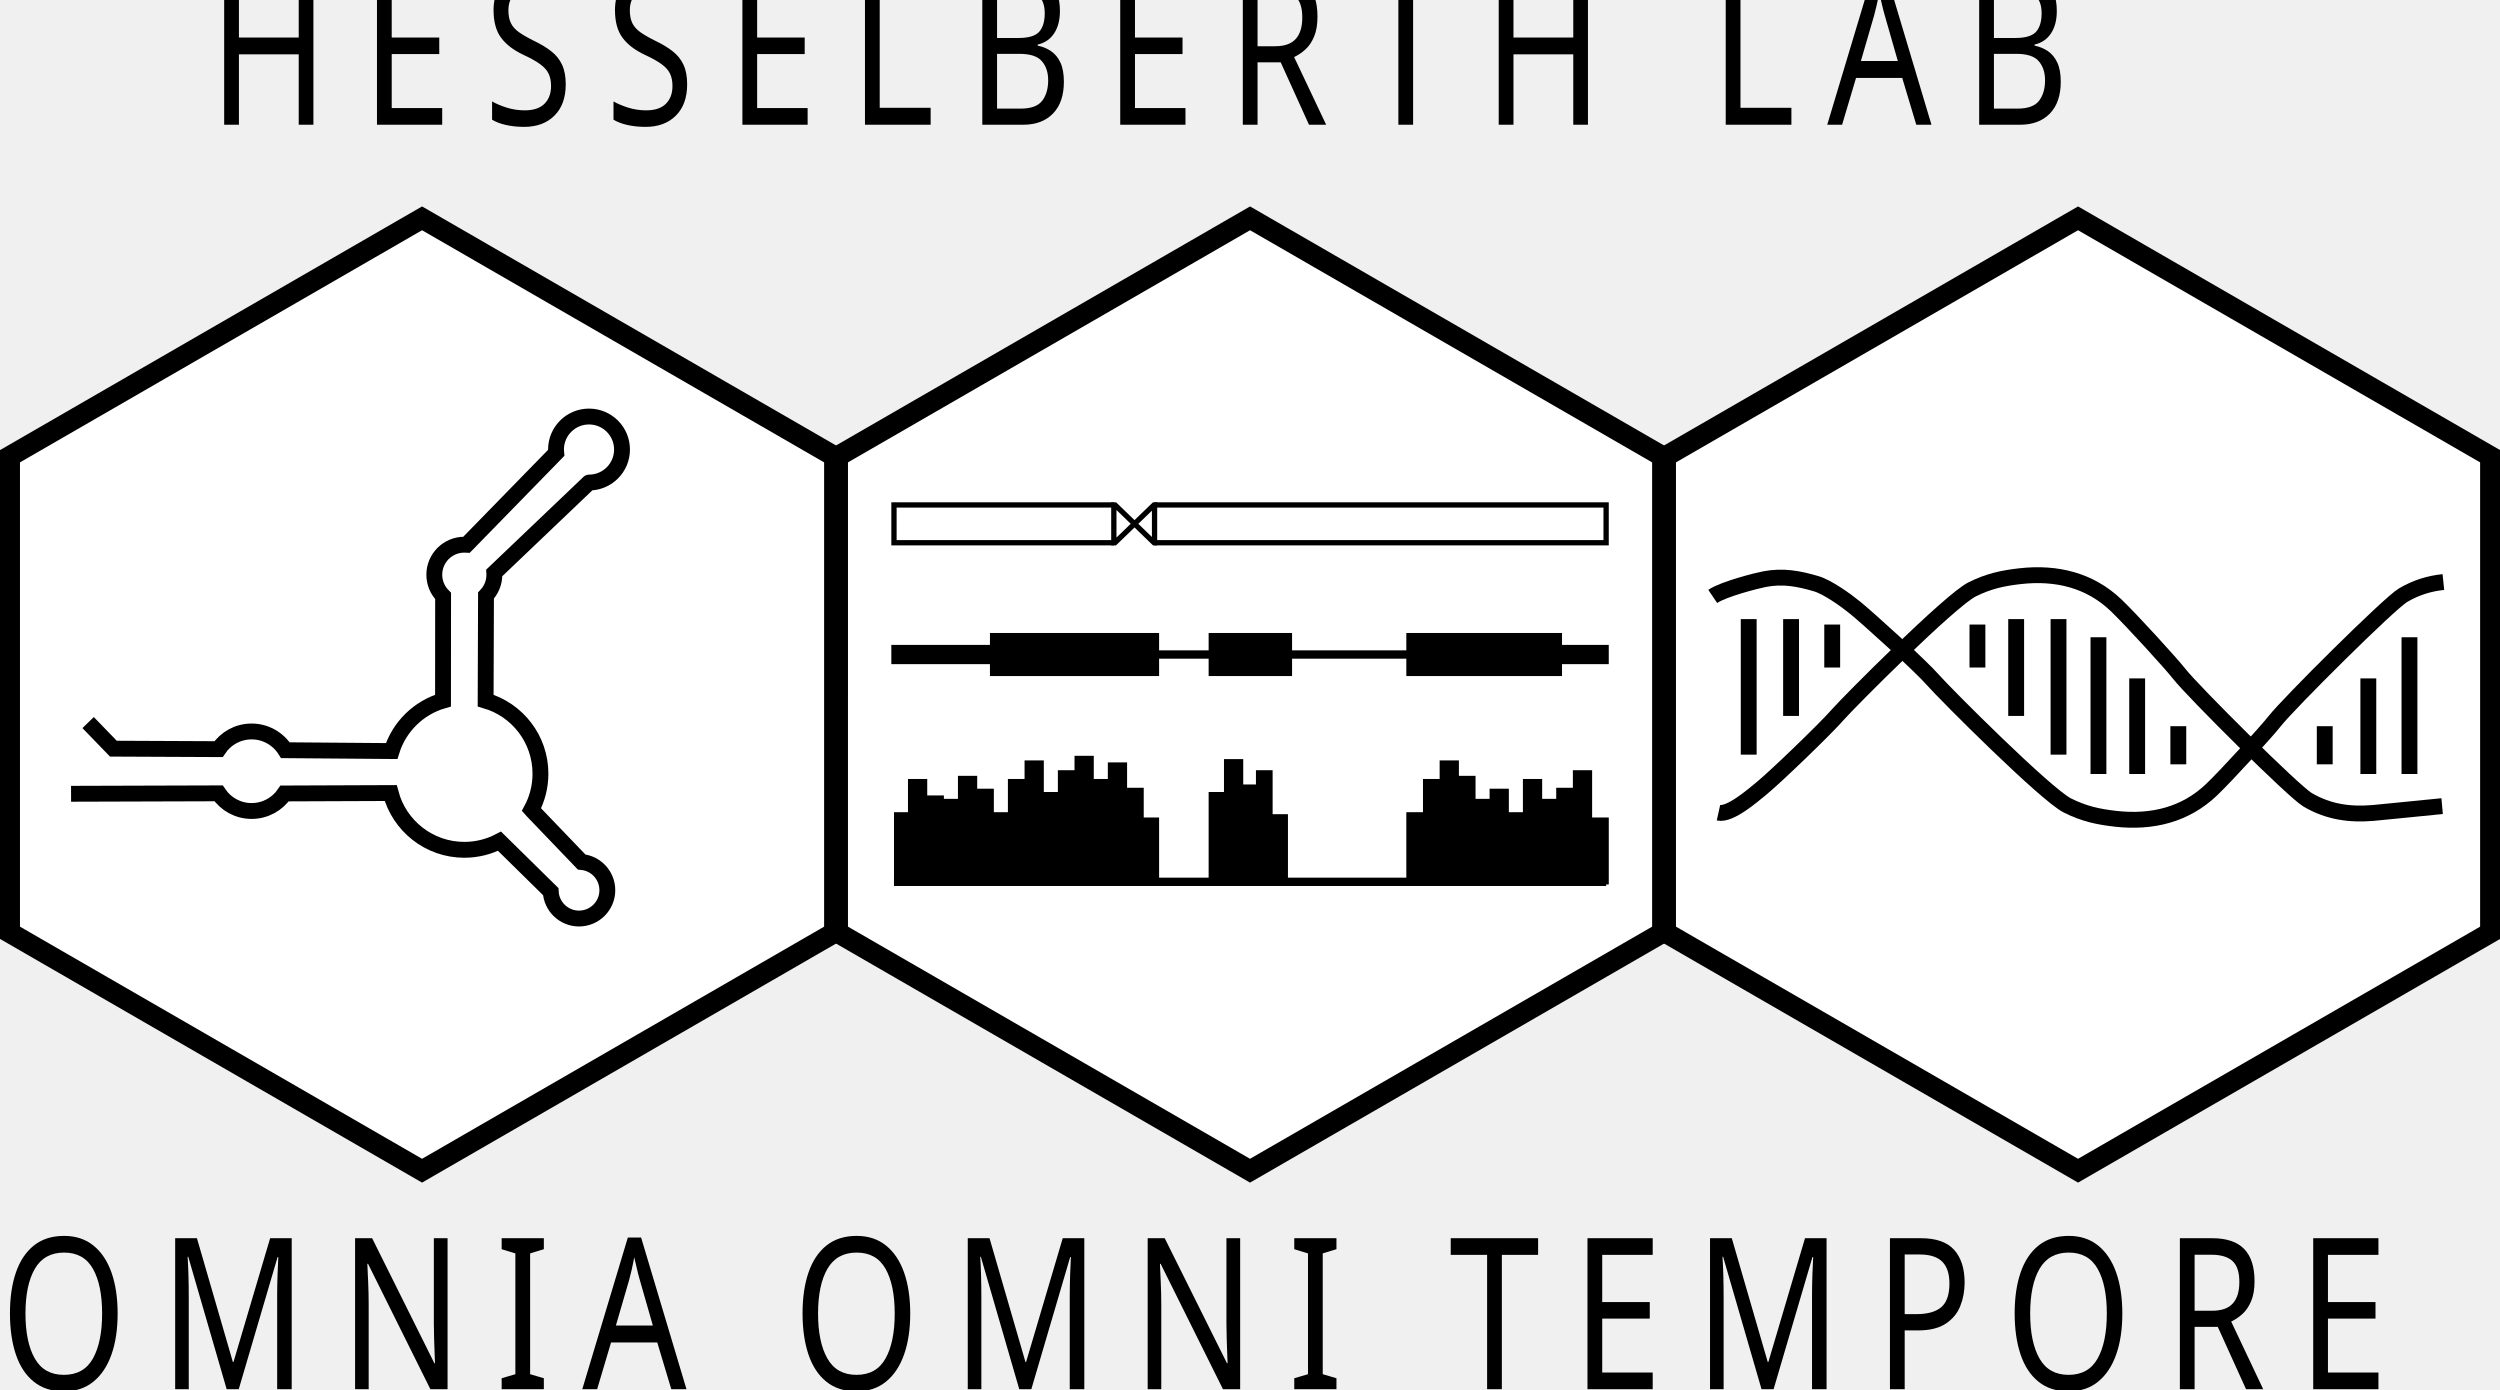
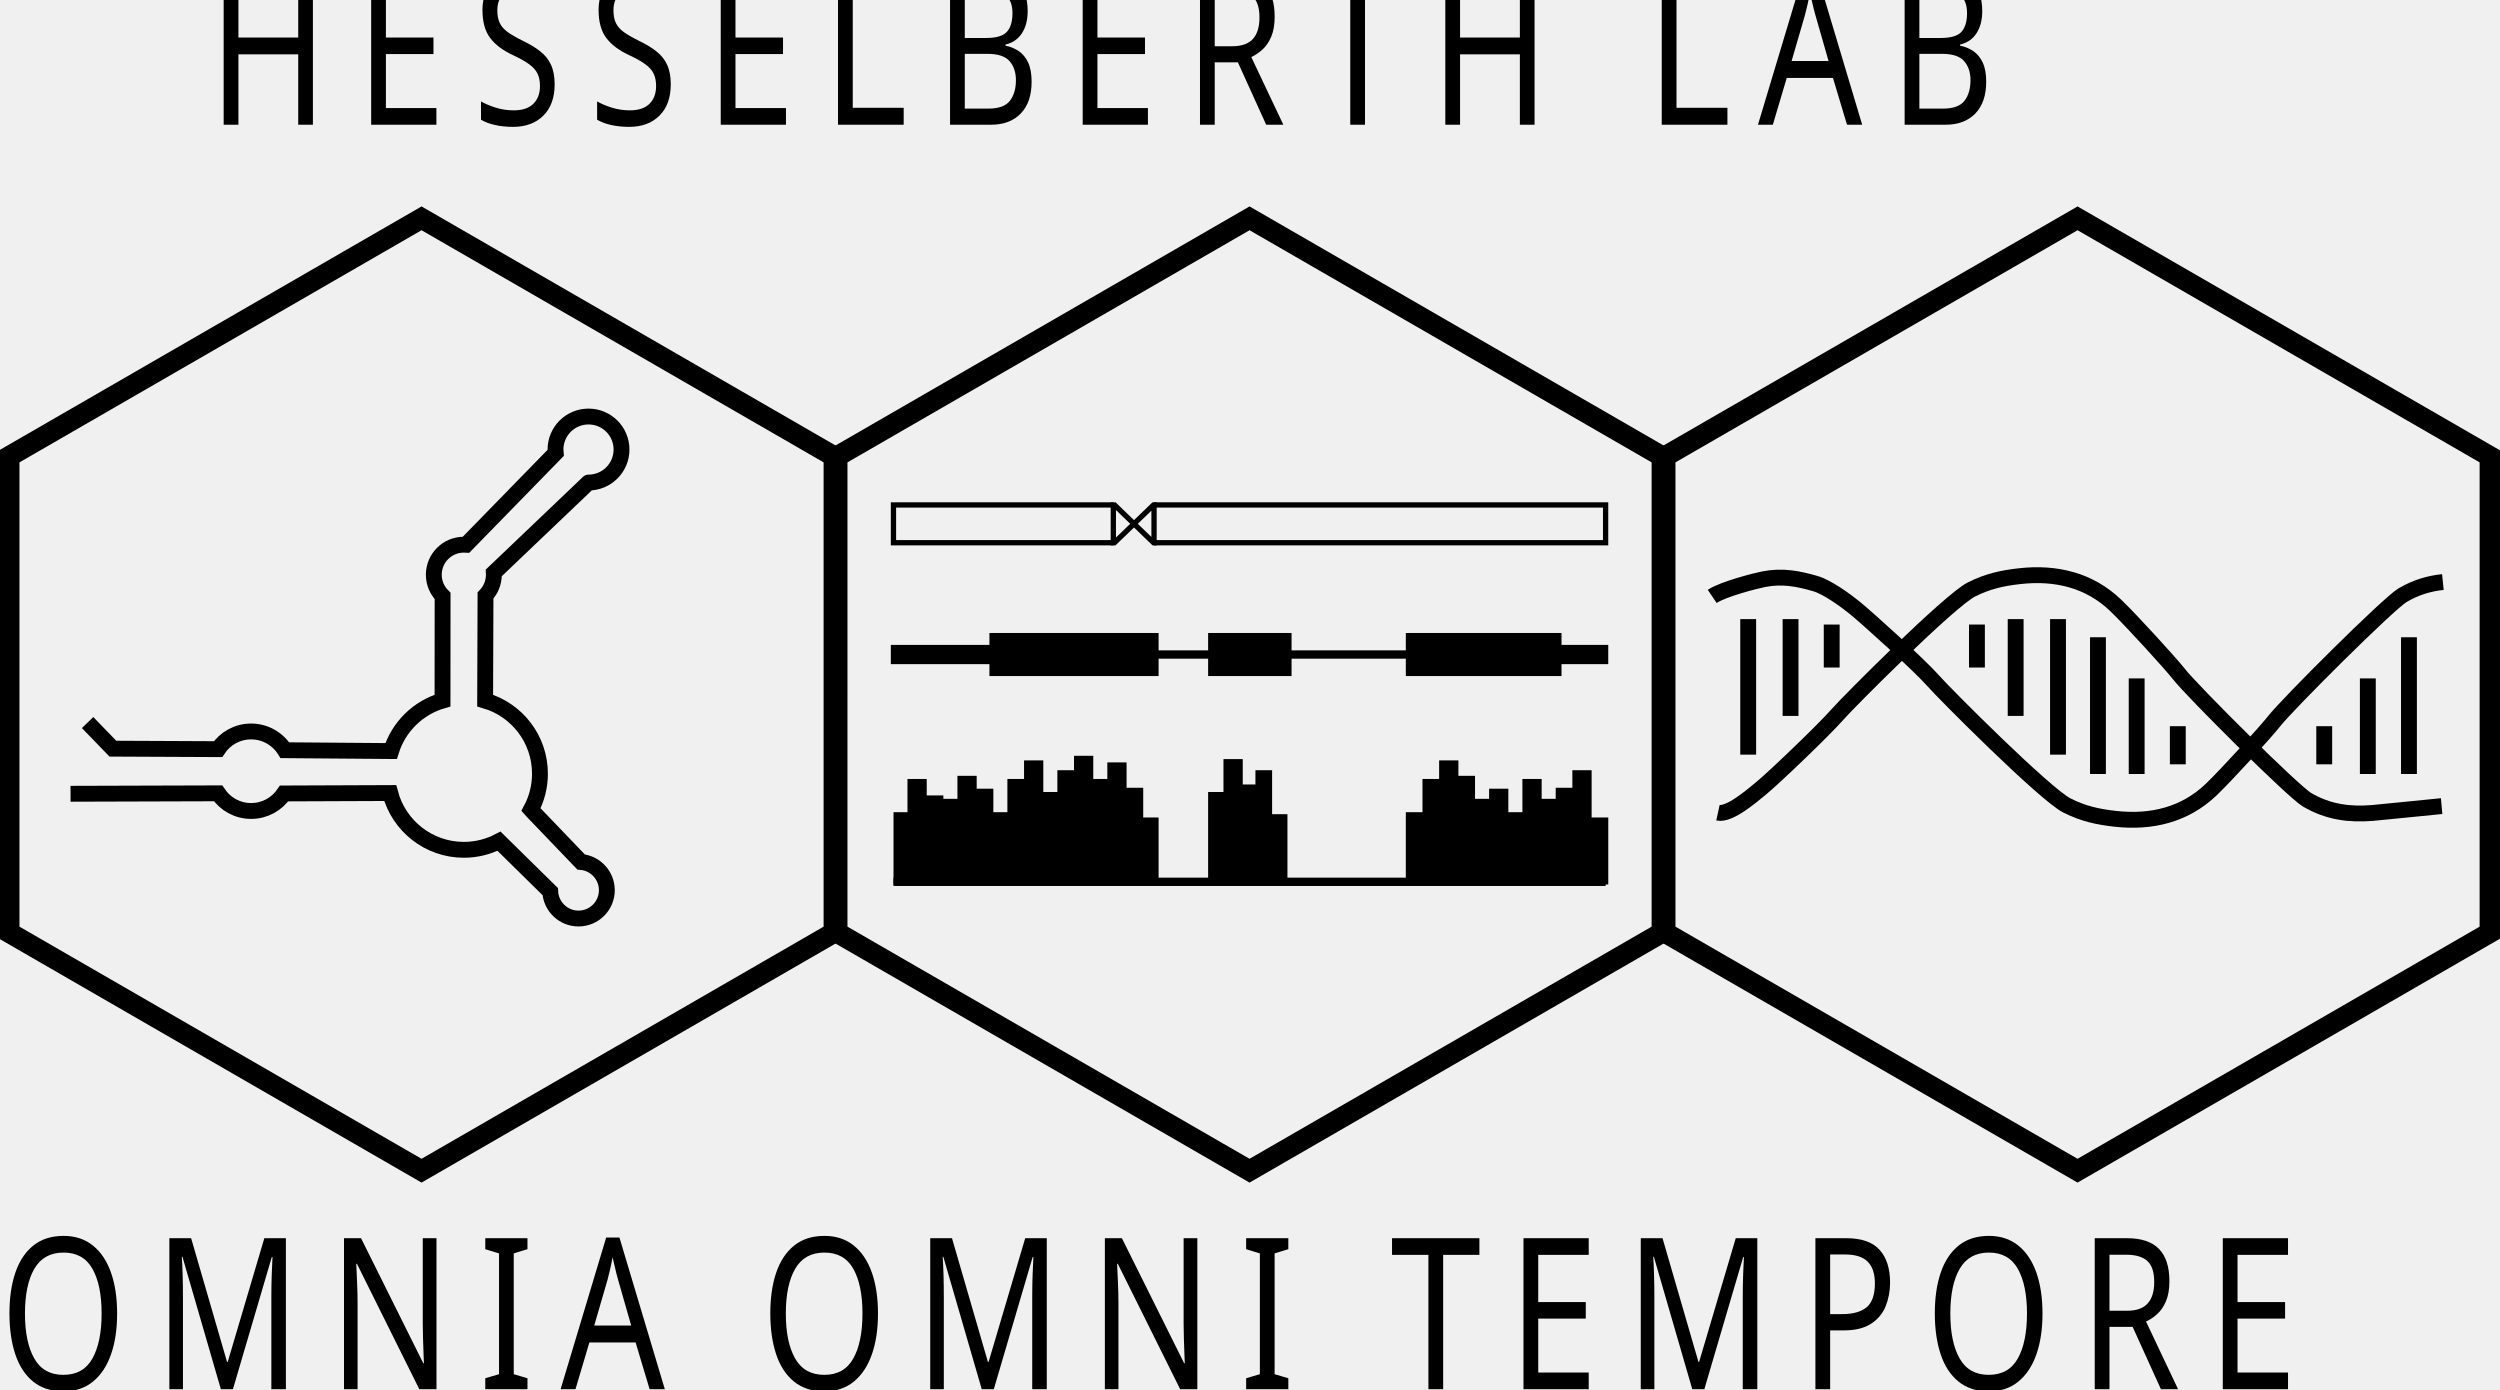
- <svg xmlns="http://www.w3.org/2000/svg" version="1.1" id="Layer_1" x="0px" y="0px" width="472.799px" height="262.73px" viewBox="169.452 169.064 472.799 262.73" enable-background="new 169.452 169.064 472.799 262.73" xml:space="preserve">
-   <polygon fill="#FFFFFF" stroke="#000000" stroke-width="3.9" stroke-miterlimit="10" points="484.461,255.382 562.451,210.355   640.441,255.382 640.441,345.438 562.451,390.466 484.461,345.438 " />
+ <svg xmlns="http://www.w3.org/2000/svg" version="1.1" id="Layer_1" x="0px" y="0px" width="472.799px" height="262.73px" viewBox="0 0 472.799 262.73" enable-background="new 0 0 472.799 262.73" xml:space="preserve">
+   <polygon fill="none" stroke="#000000" stroke-width="3.9" stroke-miterlimit="10" points="314.913,86.317 392.903,41.291   470.894,86.317 470.894,176.373 392.903,221.401 314.913,176.373 " />
  <g>
-     <path fill="none" stroke="#000000" stroke-width="3" d="M544.51,279.025" />
-     <path fill="none" stroke="#000000" stroke-width="3" d="M496.281,322.767" />
-     <path fill="none" stroke="#000000" stroke-width="3" d="M494.449,322.767c2.197,0.484,6.432-3.21,8.172-4.634   c2.51-2.049,12.039-11.204,14.434-13.956c2.074-2.381,21.187-21.547,25.336-23.635c3.076-1.541,5.754-2.139,9.154-2.518   c6.869-0.76,13.137,0.775,18.084,5.492c2.896,2.76,10.523,11.137,11.961,12.988c2.506,3.219,21.631,22.258,24.266,23.812   c4.019,2.359,8.06,2.854,12.404,2.494c2.238-0.188,10.777-1.088,13.047-1.293" />
-     <path fill="none" stroke="#000000" stroke-width="3" d="M493.359,281.857c2.084-1.406,8.355-2.99,9.778-3.262   c3.517-0.678,6.466-0.111,9.788,0.861c2.151,0.627,5.637,3.123,7.38,4.549c2.511,2.047,12.41,11.012,14.806,13.762   c2.073,2.381,21.188,21.547,25.34,23.634c3.076,1.543,5.752,2.139,9.15,2.518c6.872,0.762,13.135-0.775,18.084-5.491   c2.895-2.758,10.522-11.135,11.961-12.989c2.506-3.215,21.631-22.258,24.266-23.809c2.51-1.477,5.029-2.225,7.631-2.49" />
-     <line fill="none" stroke="#000000" stroke-width="3" x1="500.166" y1="286.15" x2="500.166" y2="311.781" />
-     <line fill="none" stroke="#000000" stroke-width="3" x1="508.178" y1="286.15" x2="508.178" y2="304.46" />
-     <line fill="none" stroke="#000000" stroke-width="3" x1="515.959" y1="287.179" x2="515.959" y2="295.306" />
-     <line fill="none" stroke="#000000" stroke-width="3" x1="543.424" y1="287.179" x2="543.424" y2="295.306" />
-     <line fill="none" stroke="#000000" stroke-width="3" x1="550.748" y1="286.15" x2="550.748" y2="304.46" />
-     <line fill="none" stroke="#000000" stroke-width="3" x1="558.758" y1="286.15" x2="558.758" y2="311.781" />
-     <line fill="none" stroke="#000000" stroke-width="3" x1="566.311" y1="289.582" x2="566.311" y2="315.443" />
-     <line fill="none" stroke="#000000" stroke-width="3" x1="573.633" y1="297.363" x2="573.633" y2="315.443" />
-     <line fill="none" stroke="#000000" stroke-width="3" x1="581.414" y1="306.402" x2="581.414" y2="313.613" />
-     <line fill="none" stroke="#000000" stroke-width="3" x1="609.105" y1="306.402" x2="609.105" y2="313.613" />
-     <line fill="none" stroke="#000000" stroke-width="3" x1="617.35" y1="297.363" x2="617.35" y2="315.443" />
-     <line fill="none" stroke="#000000" stroke-width="3" x1="625.129" y1="289.582" x2="625.129" y2="315.443" />
+     <path fill="none" stroke="#000000" stroke-width="3" d="M374.962,109.961" />
+     <path fill="none" stroke="#000000" stroke-width="3" d="M326.733,153.702" />
+     <path fill="none" stroke="#000000" stroke-width="3" d="M324.901,153.702c2.197,0.484,6.432-3.21,8.172-4.634   c2.51-2.049,12.039-11.204,14.434-13.956c2.074-2.381,21.188-21.547,25.336-23.635c3.076-1.541,5.754-2.139,9.154-2.518   c6.869-0.76,13.137,0.774,18.084,5.492c2.896,2.76,10.523,11.137,11.961,12.987c2.506,3.22,21.631,22.258,24.266,23.812   c4.02,2.358,8.061,2.854,12.404,2.493c2.238-0.188,10.777-1.088,13.047-1.293" />
+     <path fill="none" stroke="#000000" stroke-width="3" d="M323.812,112.793c2.084-1.406,8.354-2.99,9.777-3.262   c3.518-0.679,6.467-0.111,9.788,0.86c2.151,0.627,5.638,3.123,7.38,4.549c2.512,2.047,12.41,11.013,14.807,13.763   c2.072,2.381,21.188,21.547,25.34,23.634c3.076,1.543,5.752,2.139,9.15,2.518c6.871,0.762,13.135-0.775,18.084-5.491   c2.895-2.758,10.521-11.135,11.961-12.988c2.506-3.215,21.631-22.258,24.266-23.81c2.51-1.477,5.029-2.225,7.631-2.489" />
+     <line fill="none" stroke="#000000" stroke-width="3" x1="330.618" y1="117.086" x2="330.618" y2="142.717" />
+     <line fill="none" stroke="#000000" stroke-width="3" x1="338.63" y1="117.086" x2="338.63" y2="135.395" />
+     <line fill="none" stroke="#000000" stroke-width="3" x1="346.411" y1="118.115" x2="346.411" y2="126.242" />
+     <line fill="none" stroke="#000000" stroke-width="3" x1="373.876" y1="118.115" x2="373.876" y2="126.242" />
+     <line fill="none" stroke="#000000" stroke-width="3" x1="381.2" y1="117.086" x2="381.2" y2="135.395" />
+     <line fill="none" stroke="#000000" stroke-width="3" x1="389.21" y1="117.086" x2="389.21" y2="142.717" />
+     <line fill="none" stroke="#000000" stroke-width="3" x1="396.763" y1="120.517" x2="396.763" y2="146.379" />
+     <line fill="none" stroke="#000000" stroke-width="3" x1="404.085" y1="128.299" x2="404.085" y2="146.379" />
+     <line fill="none" stroke="#000000" stroke-width="3" x1="411.866" y1="137.338" x2="411.866" y2="144.549" />
+     <line fill="none" stroke="#000000" stroke-width="3" x1="439.558" y1="137.338" x2="439.558" y2="144.549" />
+     <line fill="none" stroke="#000000" stroke-width="3" x1="447.802" y1="128.299" x2="447.802" y2="146.379" />
+     <line fill="none" stroke="#000000" stroke-width="3" x1="455.581" y1="120.517" x2="455.581" y2="146.379" />
  </g>
-   <polygon fill="#FFFFFF" stroke="#000000" stroke-width="3.9" stroke-miterlimit="10" points="171.279,255.382 249.269,210.355   327.258,255.382 327.258,345.438 249.269,390.466 171.279,345.438 " />
-   <path fill="none" stroke="#000000" stroke-width="3" stroke-miterlimit="10" d="M186.118,305.716l4.775,4.935l19.892,0.092  c1.345-2.019,3.644-3.344,6.254-3.344c2.691,0,5.057,1.418,6.385,3.545l20.092,0.16c1.427-4.593,5.093-8.198,9.72-9.545  l0.015-19.787c-1.025-1.029-1.664-2.449-1.664-4.02c0-3.135,2.543-5.678,5.678-5.678l0.413,0.018l16.956-17.375  c-0.021-0.209-0.031-0.422-0.031-0.637c0-3.449,2.794-6.242,6.243-6.242c3.449,0,6.243,2.793,6.243,6.242  c0,3.447-2.794,6.244-6.243,6.244c-0.062,0,0,0,0,0l-17.91,17.078c0.009,0.115,0.011,0.234,0.011,0.35  c0,1.529-0.604,2.914-1.583,3.938l-0.069,19.869c5.989,1.74,10.367,7.27,10.367,13.827c0,2.457-0.614,4.771-1.701,6.796l0.23,0.257  l9.254,9.645c2.729,0.246,4.867,2.541,4.867,5.336c0,2.957-2.399,5.357-5.356,5.357c-2.874,0-5.213-2.261-5.351-5.097l-9.685-9.526  c-1.989,1.039-4.253,1.627-6.655,1.627c-6.684,0-12.306-4.562-13.925-10.737l-20.064,0.08c-1.351,2-3.639,3.314-6.235,3.314  c-2.61,0-4.905-1.322-6.254-3.339l-27.896,0.086" />
-   <polygon fill="#FFFFFF" stroke="#000000" stroke-width="3.9" stroke-miterlimit="10" points="327.871,255.382 405.861,210.355   483.851,255.382 483.851,345.438 405.857,390.466 327.869,345.438 " />
+   <polygon fill="none" stroke="#000000" stroke-width="3.9" stroke-miterlimit="10" points="1.731,86.317 79.721,41.291   157.71,86.317 157.71,176.373 79.721,221.401 1.731,176.373 " />
+   <path fill="none" stroke="#000000" stroke-width="3" stroke-miterlimit="10" d="M16.57,136.651l4.775,4.936l19.892,0.092  c1.345-2.02,3.644-3.344,6.254-3.344c2.691,0,5.057,1.418,6.385,3.545l20.093,0.16c1.426-4.594,5.092-8.198,9.719-9.545  l0.016-19.787c-1.025-1.029-1.664-2.449-1.664-4.021c0-3.135,2.543-5.678,5.678-5.678l0.413,0.018l16.956-17.375  c-0.021-0.209-0.031-0.422-0.031-0.637c0-3.449,2.795-6.242,6.244-6.242c3.448,0,6.242,2.793,6.242,6.242  c0,3.447-2.794,6.244-6.242,6.244c-0.062,0,0,0,0,0l-17.91,17.078c0.008,0.115,0.01,0.234,0.01,0.35  c0,1.529-0.604,2.914-1.582,3.938l-0.069,19.869c5.989,1.739,10.367,7.27,10.367,13.826c0,2.457-0.614,4.771-1.701,6.796  l0.229,0.258l9.254,9.645c2.729,0.246,4.867,2.541,4.867,5.336c0,2.957-2.398,5.357-5.355,5.357c-2.874,0-5.213-2.262-5.352-5.098  l-9.685-9.525c-1.989,1.039-4.253,1.627-6.655,1.627c-6.684,0-12.306-4.562-13.925-10.737l-20.064,0.08  c-1.351,2-3.639,3.313-6.235,3.313c-2.61,0-4.905-1.321-6.254-3.339l-27.896,0.086" />
+   <polygon fill="none" stroke="#000000" stroke-width="3.9" stroke-miterlimit="10" points="158.323,86.317 236.313,41.291   314.303,86.317 314.303,176.373 236.31,221.401 158.321,176.373 " />
  <g>
-     <polyline fill="none" stroke="#000000" stroke-miterlimit="10" points="380.1,271.707 338.52,271.707 338.52,264.559    380.1,264.559  " />
-     <polyline fill="none" stroke="#000000" stroke-miterlimit="10" points="387.8,264.559 473.2,264.559 473.2,271.707 387.8,271.707     " />
-     <polygon fill="none" stroke="#000000" stroke-miterlimit="10" points="387.704,264.559 380.302,271.707 380.1,271.707    380.1,264.559 380.327,264.559 387.711,271.707 387.8,271.707 387.8,264.559  " />
+     <polyline fill="none" stroke="#000000" stroke-miterlimit="10" points="210.553,102.642 168.973,102.642 168.973,95.495    210.553,95.495  " />
+     <polyline fill="none" stroke="#000000" stroke-miterlimit="10" points="218.252,95.495 303.652,95.495 303.652,102.642    218.252,102.642  " />
+     <polygon fill="none" stroke="#000000" stroke-miterlimit="10" points="218.156,95.495 210.754,102.642 210.553,102.642    210.553,95.495 210.779,95.495 218.163,102.642 218.252,102.642 218.252,95.495  " />
  </g>
-   <rect x="339.028" y="323.167" stroke="#000000" stroke-miterlimit="10" width="2.641" height="12.666" />
-   <rect x="386.007" y="324.167" stroke="#000000" stroke-miterlimit="10" width="2.154" height="11.666" />
-   <rect x="382.614" y="318.547" stroke="#000000" stroke-miterlimit="10" width="2.64" height="17.286" />
-   <rect x="379.465" y="313.748" stroke="#000000" stroke-miterlimit="10" width="2.64" height="22.085" />
-   <rect x="376.315" y="316.883" stroke="#000000" stroke-miterlimit="10" width="2.64" height="18.95" />
-   <rect x="373.165" y="312.502" stroke="#000000" stroke-miterlimit="10" width="2.641" height="23.331" />
-   <rect x="370.016" y="315.227" stroke="#000000" stroke-miterlimit="10" width="2.641" height="20.606" />
-   <rect x="366.866" y="319.346" stroke="#000000" stroke-miterlimit="10" width="2.64" height="16.487" />
-   <rect x="363.717" y="313.373" stroke="#000000" stroke-miterlimit="10" width="2.64" height="22.46" />
-   <rect x="360.566" y="316.883" stroke="#000000" stroke-miterlimit="10" width="2.641" height="18.95" />
-   <rect x="357.417" y="323.167" stroke="#000000" stroke-miterlimit="10" width="2.641" height="12.666" />
-   <rect x="354.268" y="318.723" stroke="#000000" stroke-miterlimit="10" width="2.64" height="17.11" />
-   <rect x="351.118" y="316.289" stroke="#000000" stroke-miterlimit="10" width="2.64" height="19.544" />
-   <rect x="347.968" y="320.641" stroke="#000000" stroke-miterlimit="10" width="2.641" height="15.192" />
-   <rect x="344.818" y="319.998" stroke="#000000" stroke-miterlimit="10" width="2.641" height="15.835" />
-   <rect x="341.669" y="316.883" stroke="#000000" stroke-miterlimit="10" width="2.64" height="18.95" />
-   <rect x="435.916" y="323.167" stroke="#000000" stroke-miterlimit="10" width="2.641" height="12.666" />
-   <rect x="407.476" y="315.227" stroke="#000000" stroke-miterlimit="10" width="2.153" height="19.983" />
-   <rect x="404.331" y="317.924" stroke="#000000" stroke-miterlimit="10" width="2.64" height="17.286" />
-   <rect x="401.431" y="313.125" stroke="#000000" stroke-miterlimit="10" width="2.641" height="22.085" />
-   <rect x="398.529" y="319.346" stroke="#000000" stroke-miterlimit="10" width="2.641" height="15.864" />
-   <rect x="470.562" y="324.167" stroke="#000000" stroke-miterlimit="10" width="2.641" height="11.666" />
-   <rect x="467.413" y="315.227" stroke="#000000" stroke-miterlimit="10" width="2.641" height="20.606" />
-   <rect x="464.263" y="318.547" stroke="#000000" stroke-miterlimit="10" width="2.642" height="17.286" />
-   <rect x="461.114" y="320.641" stroke="#000000" stroke-miterlimit="10" width="2.639" height="15.192" />
-   <rect x="457.964" y="316.883" stroke="#000000" stroke-miterlimit="10" width="2.642" height="18.95" />
-   <rect x="454.812" y="323.167" stroke="#000000" stroke-miterlimit="10" width="2.642" height="12.666" />
-   <rect x="451.665" y="318.723" stroke="#000000" stroke-miterlimit="10" width="2.639" height="17.11" />
-   <rect x="448.515" y="320.641" stroke="#000000" stroke-miterlimit="10" width="2.642" height="15.192" />
-   <rect x="445.364" y="316.289" stroke="#000000" stroke-miterlimit="10" width="2.641" height="19.544" />
-   <rect x="442.217" y="313.373" stroke="#000000" stroke-miterlimit="10" width="2.641" height="22.46" />
-   <rect x="439.065" y="316.883" stroke="#000000" stroke-miterlimit="10" width="2.641" height="18.95" />
-   <rect x="410.376" y="323.544" stroke="#000000" stroke-miterlimit="10" width="2.153" height="11.666" />
-   <rect x="338.52" y="335.046" width="134.683" height="1.574" />
+   <rect x="169.48" y="154.102" stroke="#000000" stroke-miterlimit="10" width="2.641" height="12.666" />
+   <rect x="216.459" y="155.102" stroke="#000000" stroke-miterlimit="10" width="2.154" height="11.666" />
+   <rect x="213.066" y="149.482" stroke="#000000" stroke-miterlimit="10" width="2.64" height="17.286" />
+   <rect x="209.917" y="144.683" stroke="#000000" stroke-miterlimit="10" width="2.64" height="22.085" />
+   <rect x="206.768" y="147.818" stroke="#000000" stroke-miterlimit="10" width="2.64" height="18.95" />
+   <rect x="203.617" y="143.437" stroke="#000000" stroke-miterlimit="10" width="2.641" height="23.331" />
+   <rect x="200.469" y="146.162" stroke="#000000" stroke-miterlimit="10" width="2.641" height="20.606" />
+   <rect x="197.318" y="150.281" stroke="#000000" stroke-miterlimit="10" width="2.64" height="16.487" />
+   <rect x="194.169" y="144.308" stroke="#000000" stroke-miterlimit="10" width="2.64" height="22.46" />
+   <rect x="191.018" y="147.818" stroke="#000000" stroke-miterlimit="10" width="2.642" height="18.95" />
+   <rect x="187.869" y="154.102" stroke="#000000" stroke-miterlimit="10" width="2.641" height="12.666" />
+   <rect x="184.721" y="149.658" stroke="#000000" stroke-miterlimit="10" width="2.64" height="17.11" />
+   <rect x="181.57" y="147.224" stroke="#000000" stroke-miterlimit="10" width="2.64" height="19.544" />
+   <rect x="178.42" y="151.576" stroke="#000000" stroke-miterlimit="10" width="2.641" height="15.192" />
+   <rect x="175.27" y="150.933" stroke="#000000" stroke-miterlimit="10" width="2.642" height="15.835" />
+   <rect x="172.121" y="147.818" stroke="#000000" stroke-miterlimit="10" width="2.641" height="18.95" />
+   <rect x="266.368" y="154.102" stroke="#000000" stroke-miterlimit="10" width="2.641" height="12.666" />
+   <rect x="237.928" y="146.162" stroke="#000000" stroke-miterlimit="10" width="2.153" height="19.983" />
+   <rect x="234.783" y="148.859" stroke="#000000" stroke-miterlimit="10" width="2.64" height="17.286" />
+   <rect x="231.883" y="144.06" stroke="#000000" stroke-miterlimit="10" width="2.642" height="22.085" />
+   <rect x="228.981" y="150.281" stroke="#000000" stroke-miterlimit="10" width="2.641" height="15.864" />
+   <rect x="301.015" y="155.102" stroke="#000000" stroke-miterlimit="10" width="2.641" height="11.666" />
+   <rect x="297.865" y="146.162" stroke="#000000" stroke-miterlimit="10" width="2.641" height="20.606" />
+   <rect x="294.715" y="149.482" stroke="#000000" stroke-miterlimit="10" width="2.643" height="17.286" />
+   <rect x="291.566" y="151.576" stroke="#000000" stroke-miterlimit="10" width="2.639" height="15.192" />
+   <rect x="288.416" y="147.818" stroke="#000000" stroke-miterlimit="10" width="2.643" height="18.95" />
+   <rect x="285.265" y="154.102" stroke="#000000" stroke-miterlimit="10" width="2.642" height="12.666" />
+   <rect x="282.117" y="149.658" stroke="#000000" stroke-miterlimit="10" width="2.639" height="17.11" />
+   <rect x="278.967" y="151.576" stroke="#000000" stroke-miterlimit="10" width="2.643" height="15.192" />
+   <rect x="275.816" y="147.224" stroke="#000000" stroke-miterlimit="10" width="2.641" height="19.544" />
+   <rect x="272.669" y="144.308" stroke="#000000" stroke-miterlimit="10" width="2.642" height="22.46" />
+   <rect x="269.518" y="147.818" stroke="#000000" stroke-miterlimit="10" width="2.641" height="18.95" />
+   <rect x="240.828" y="154.479" stroke="#000000" stroke-miterlimit="10" width="2.153" height="11.666" />
+   <rect x="168.973" y="165.981" width="134.683" height="1.574" />
  <g>
-     <rect x="357.17" y="289.273" stroke="#000000" stroke-miterlimit="10" width="30.991" height="7.147" />
-     <rect x="398.529" y="289.273" stroke="#000000" stroke-miterlimit="10" width="14.778" height="7.146" />
-     <rect x="435.916" y="289.273" stroke="#000000" stroke-miterlimit="10" width="28.444" height="7.146" />
-     <rect x="388.161" y="292.06" width="10.368" height="1.573" />
-     <rect x="413.309" y="292.059" width="22.607" height="1.574" />
-     <rect x="338.52" y="291.527" stroke="#000000" stroke-miterlimit="10" width="18.388" height="2.64" />
-     <rect x="464.36" y="291.526" stroke="#000000" stroke-miterlimit="10" width="8.84" height="2.641" />
+     <rect x="187.622" y="120.209" stroke="#000000" stroke-miterlimit="10" width="30.991" height="7.146" />
+     <rect x="228.981" y="120.209" stroke="#000000" stroke-miterlimit="10" width="14.777" height="7.146" />
+     <rect x="266.368" y="120.209" stroke="#000000" stroke-miterlimit="10" width="28.444" height="7.146" />
+     <rect x="218.613" y="122.996" width="10.368" height="1.572" />
+     <rect x="243.761" y="122.995" width="22.607" height="1.573" />
+     <rect x="168.973" y="122.463" stroke="#000000" stroke-miterlimit="10" width="18.388" height="2.64" />
+     <rect x="294.812" y="122.462" stroke="#000000" stroke-miterlimit="10" width="8.84" height="2.641" />
  </g>
-   <text transform="matrix(0.7725 0 0 1 169.4521 431.7949)" font-family="'Courier-Bold'" font-size="40" letter-spacing="7.767">OMNIA OMNI TEMPORE</text>
-   <text transform="matrix(0.7725 0 0 1 208.8555 192.6523)" font-family="'Courier-Bold'" font-size="40" letter-spacing="7.767">HESSELBERTH LAB</text>
+   <text transform="matrix(0.7725 0 0 1 -0.0957 262.7302)" font-family="'Courier-Bold'" font-size="40" letter-spacing="6.472">OMNIA OMNI TEMPORE</text>
+   <text transform="matrix(0.7725 0 0 1 39.3076 23.5876)" font-family="'Courier-Bold'" font-size="40" letter-spacing="6.472">HESSELBERTH LAB</text>
</svg>
